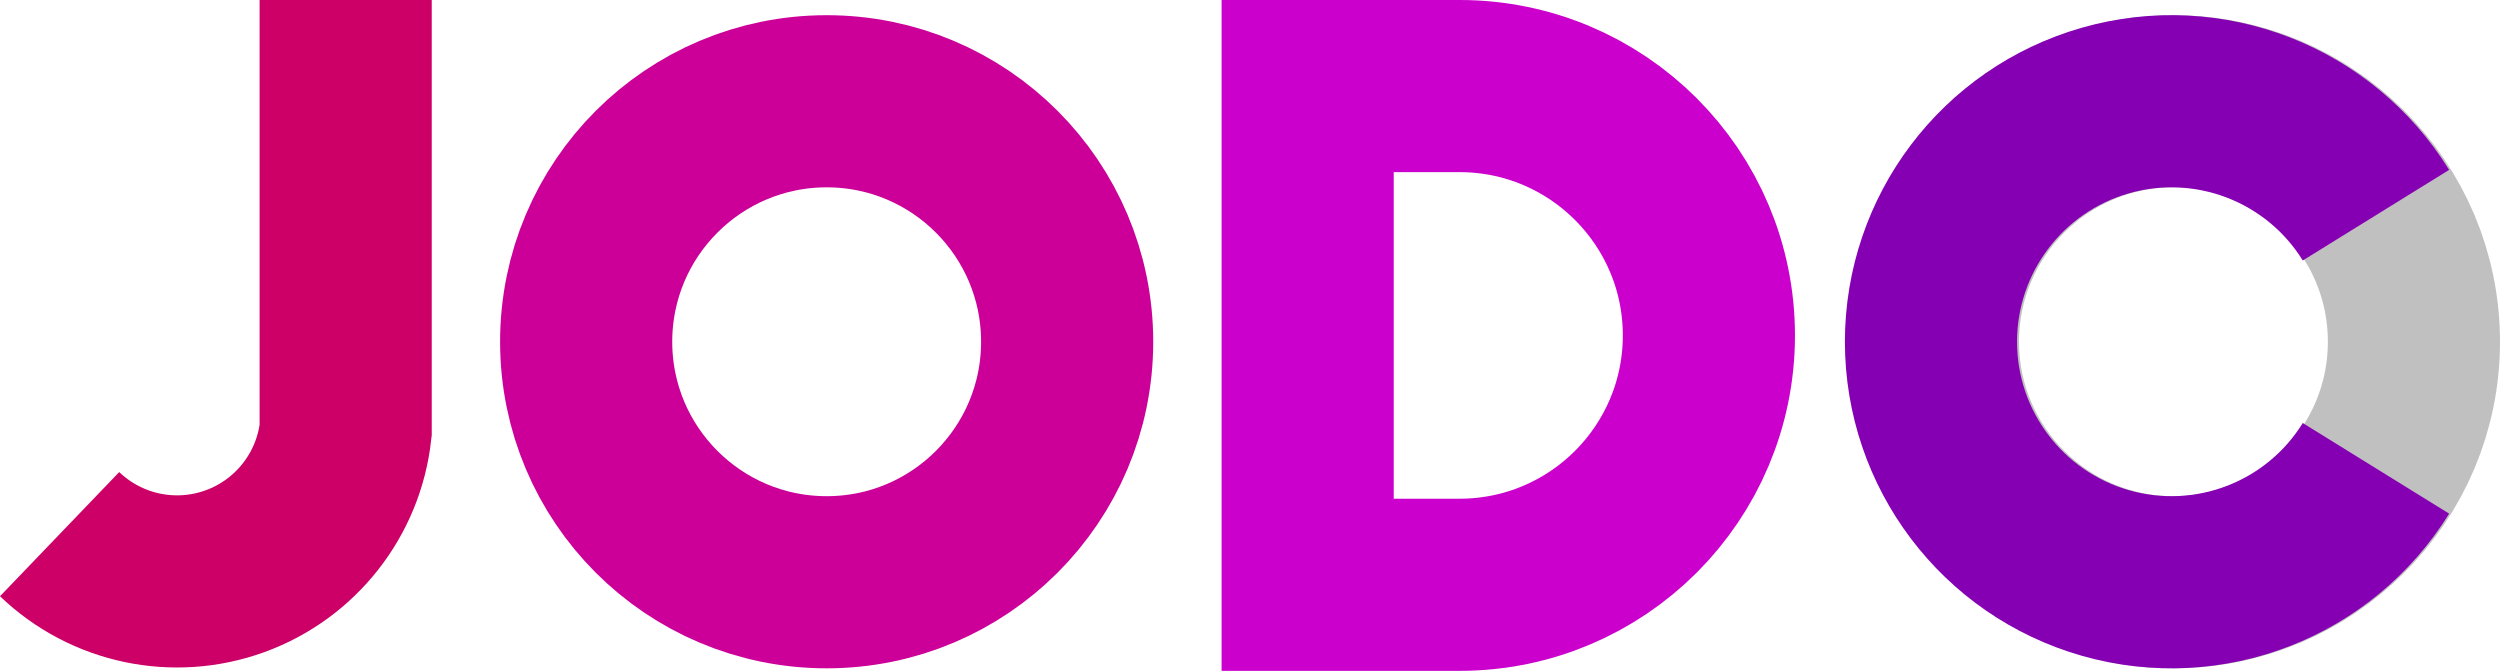
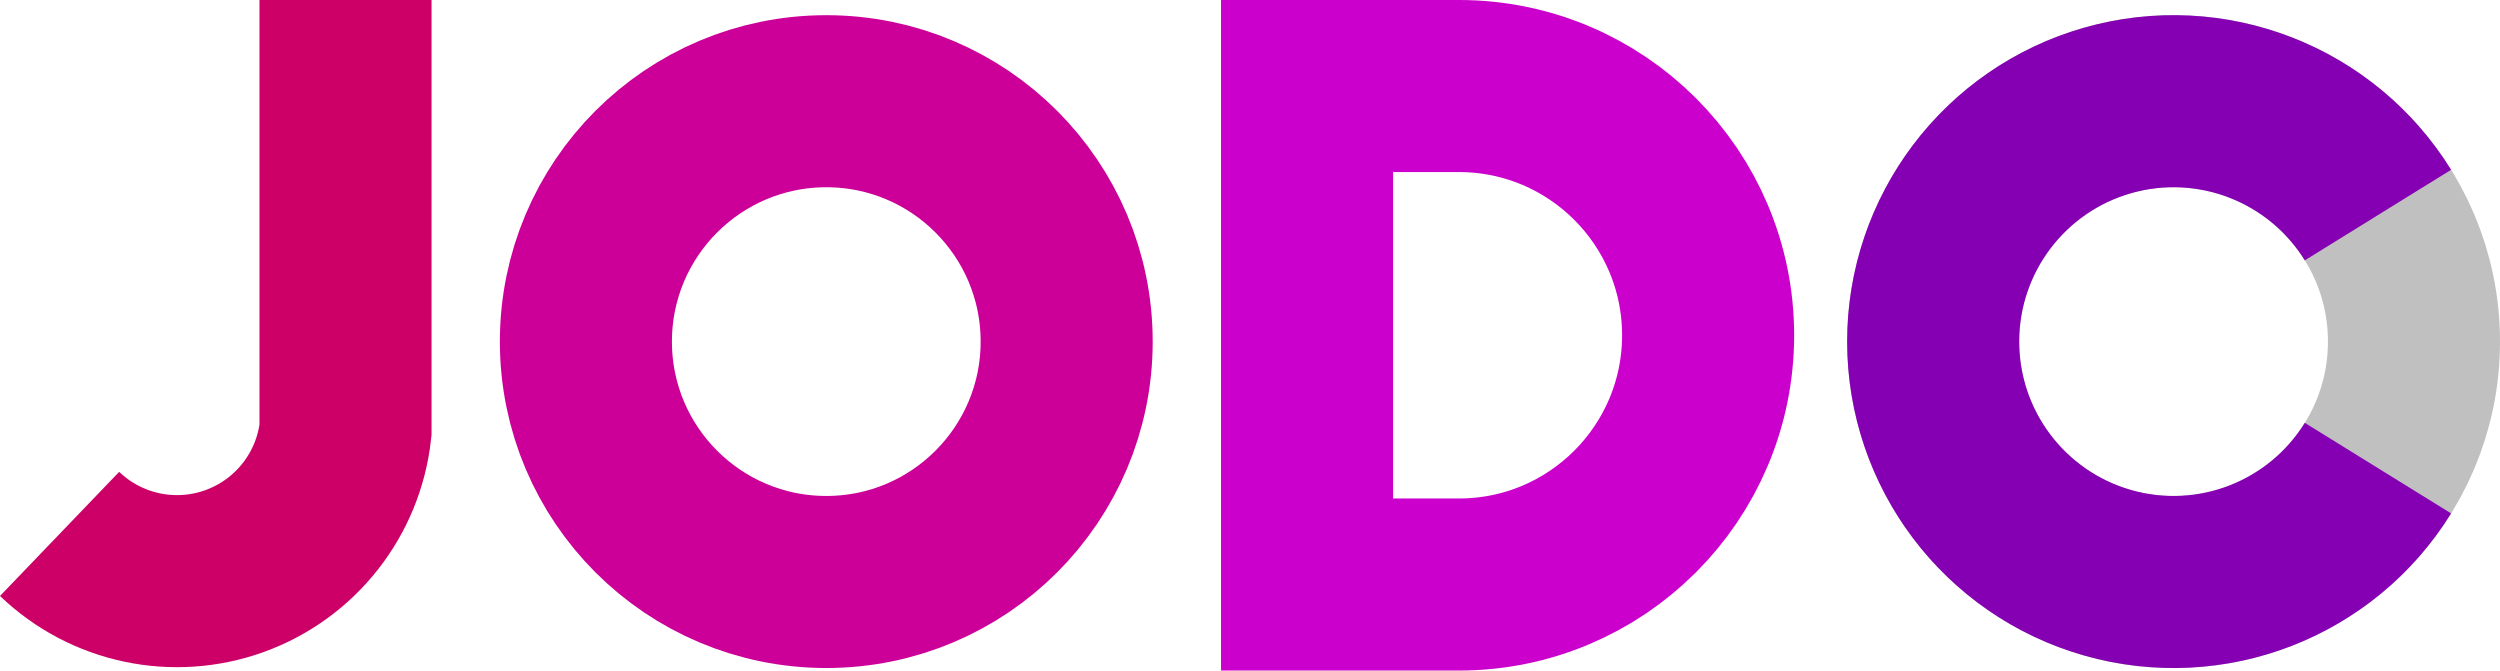
- <svg xmlns="http://www.w3.org/2000/svg" height="265" version="1.1" width="987.547" id="svg68">
+ <svg xmlns="http://www.w3.org/2000/svg" height="265" version="1.1" width="988" id="svg68">
  <defs id="defs72" />
  <g stroke="#000000" stroke-width="68" fill="none" stroke-linejoin="miter" id="g62" transform="translate(-3.452605,-300)">
    <path d="M 140,300 V 470 A 67,67 0 0 1 27,511" stroke="#cc0066" id="path52" />
    <circle cx="330" cy="435" r="95" stroke="#cc0099" id="circle54" />
    <path d="m 520,300 v 231 h 60 a 98.5,98.5 0 0 0 0,-197 h -60 z" stroke="#cc00cc" id="path56" />
-     <circle cx="862" cy="435" r="95" stroke="#c0c0c0" id="circle58" />
-     <path d="m 942,385 a 95,95 1 1 0 0,100" stroke="#8600b3" id="path60" />
+     <circle cx="862.453" cy="435" r="95" stroke="#c0c0c0" id="circle58" />
+     <path d="m 943.216,385 a 95,95 0 1 0 0,100" stroke="#8600b3" id="path60" />
  </g>
</svg>
